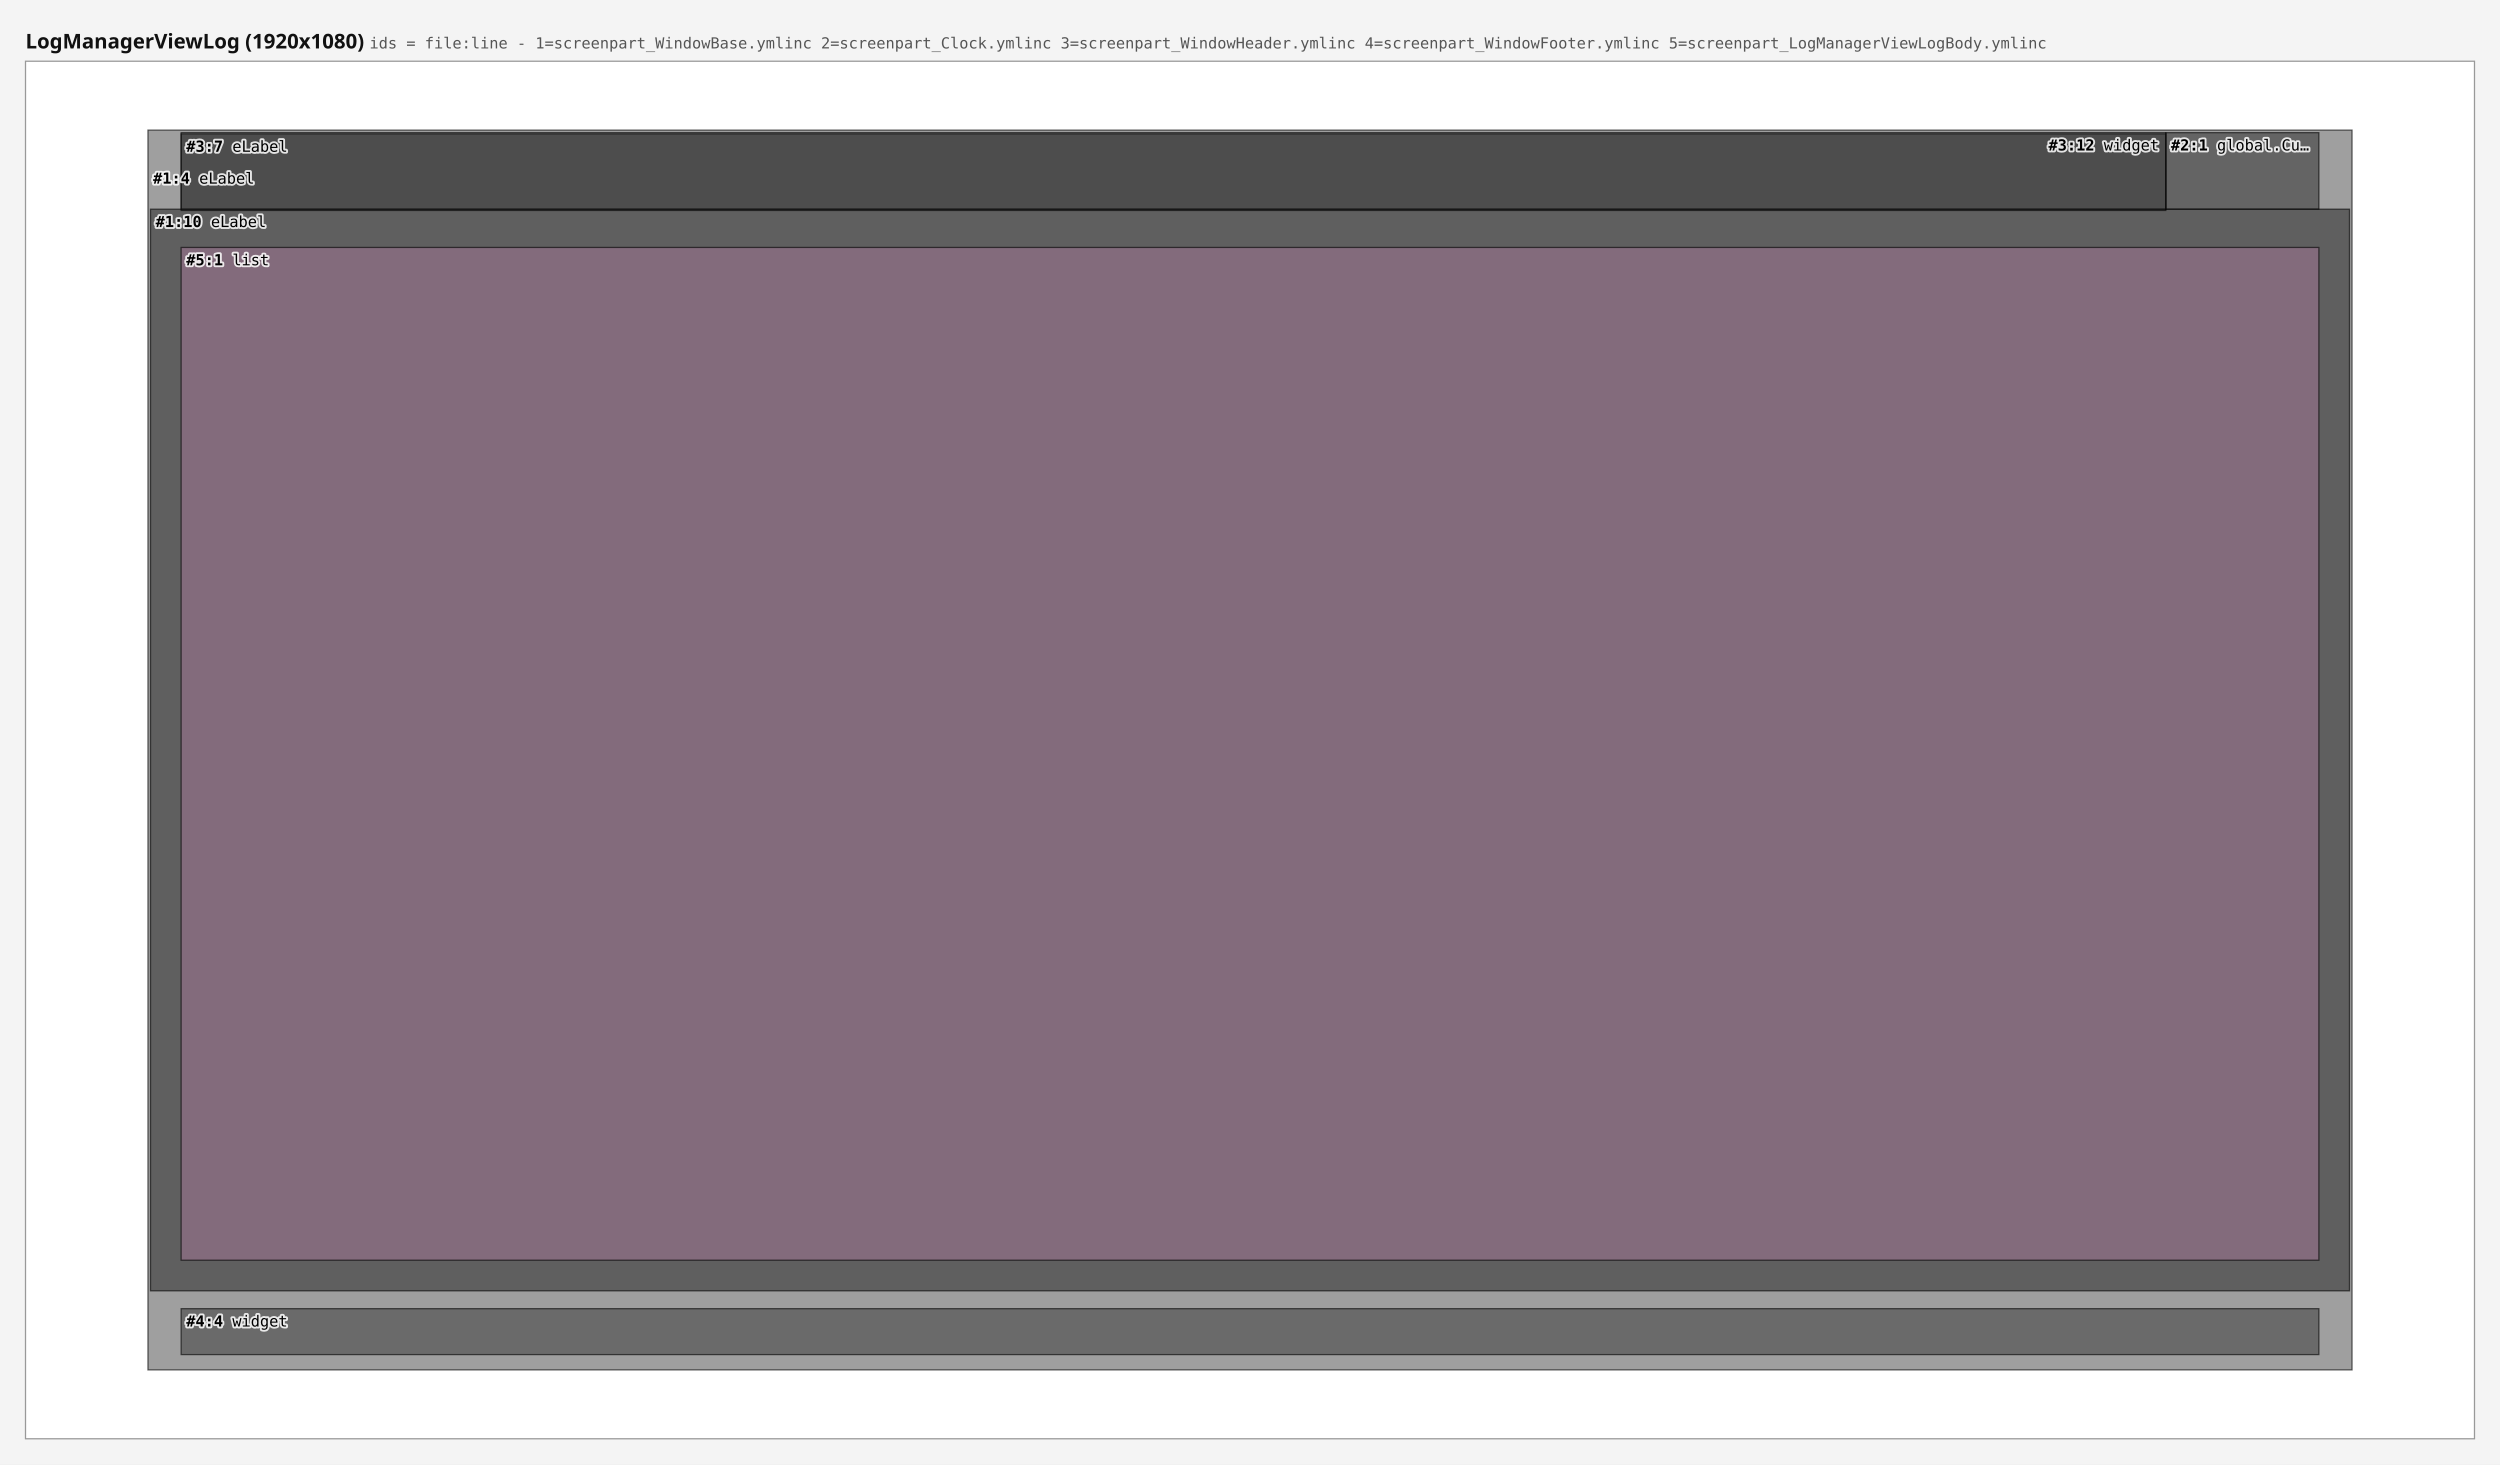
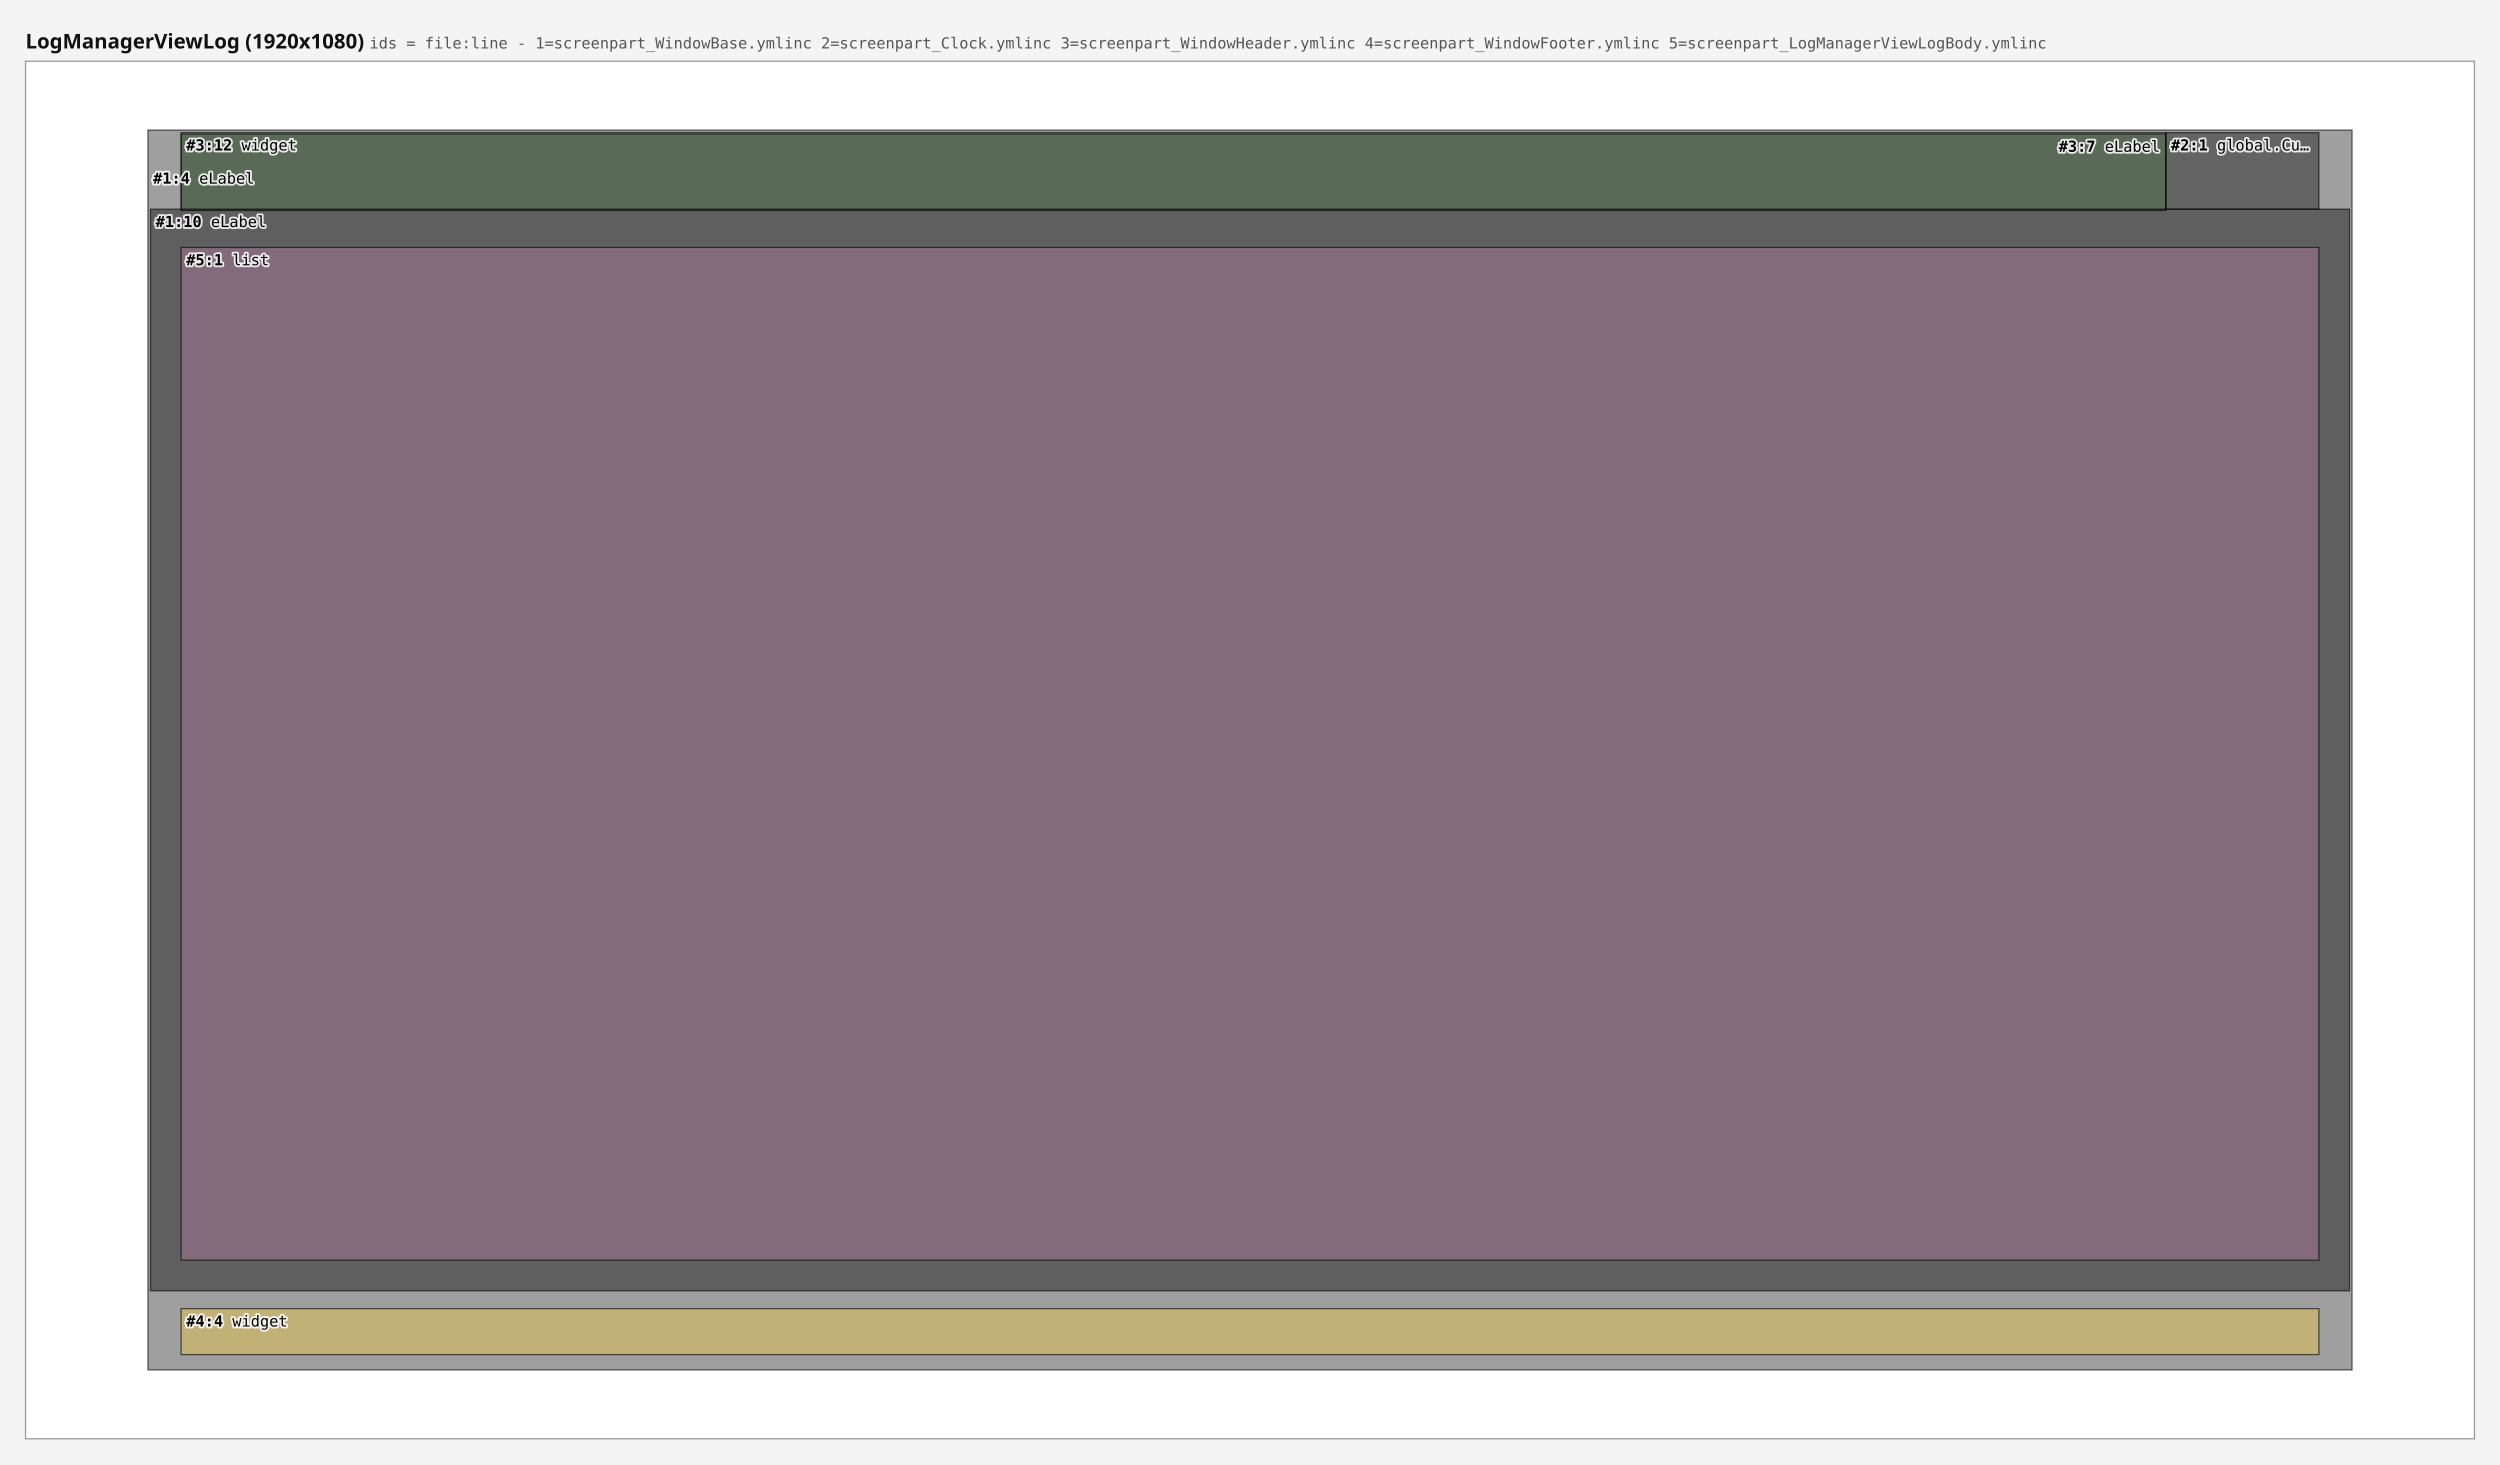
<svg xmlns="http://www.w3.org/2000/svg" width="1960" height="1148" viewBox="0 0 1960 1148">
  <rect x="0" y="0" width="1960" height="1148" fill="#f4f4f4" />
  <text x="20" y="38" font-family="sans-serif" font-size="16" font-weight="bold" fill="#111111">LogManagerViewLog (1920x1080) <tspan font-family="monospace" font-size="12" font-weight="normal" fill="#555555">ids = file:line - 1=screenpart_WindowBase.ymlinc  2=screenpart_Clock.ymlinc  3=screenpart_WindowHeader.ymlinc  4=screenpart_WindowFooter.ymlinc  5=screenpart_LogManagerViewLogBody.ymlinc</tspan>
  </text>
  <g data-screen="0" transform="translate(20,48)">
    <rect x="0" y="0" width="1920" height="1080" fill="#ffffff" stroke="#999999" stroke-width="1" />
    <rect data-ref="0:0" data-src="screenpart_WindowBase.ymlinc:4" x="96" y="54" width="1728" height="972" fill="#2c2c2c" fill-opacity="0.45" stroke="#000000" stroke-opacity="0.6" stroke-width="1" />
    <rect data-ref="0:1" data-src="screenpart_WindowBase.ymlinc:10" x="98" y="116" width="1724" height="848" fill="#121212" fill-opacity="0.45" stroke="#000000" stroke-opacity="0.6" stroke-width="1" />
+     <rect data-ref="0:4" data-src="screenpart_WindowHeader.ymlinc:12" x="122" y="56" width="1556" height="60" fill="#59a14f" fill-opacity="0.45" stroke="#000000" stroke-opacity="0.6" stroke-width="1" />
    <rect data-ref="0:6" data-src="screenpart_LogManagerViewLogBody.ymlinc:1" x="122" y="146" width="1676" height="794" fill="#b07aa1" fill-opacity="0.45" stroke="#000000" stroke-opacity="0.6" stroke-width="1" />
-     <rect data-ref="0:5" data-src="screenpart_WindowFooter.ymlinc:4" x="122" y="978" width="1676" height="36" fill="#2c2c2c" fill-opacity="0.45" stroke="#000000" stroke-opacity="0.6" stroke-width="1" />
+     <rect data-ref="0:5" data-src="screenpart_WindowFooter.ymlinc:4" x="122" y="978" width="1676" height="36" fill="#edc948" fill-opacity="0.45" stroke="#000000" stroke-opacity="0.6" stroke-width="1" />
    <rect data-ref="0:3" data-src="screenpart_WindowHeader.ymlinc:7" x="122" y="57" width="1556" height="60" fill="#2c2c2c" fill-opacity="0.45" stroke="#000000" stroke-opacity="0.6" stroke-width="1" />
    <rect data-ref="0:2" data-src="screenpart_Clock.ymlinc:1" x="1678" y="56" width="120" height="60" fill="#1d1d1d" fill-opacity="0.45" stroke="#000000" stroke-opacity="0.6" stroke-width="1" />
-     <rect data-ref="0:4" data-src="screenpart_WindowHeader.ymlinc:12" x="122" y="56" width="1556" height="60" fill="#2c2c2c" fill-opacity="0.45" stroke="#000000" stroke-opacity="0.6" stroke-width="1" />
    <g pointer-events="none" font-family="monospace" font-size="12" fill="#000000" stroke="#ffffff" stroke-width="3" stroke-opacity="0.85" stroke-linejoin="round" paint-order="stroke">
      <text x="100" y="96">
        <tspan font-weight="bold">#1:4</tspan> eLabel</text>
      <text x="102" y="130">
        <tspan font-weight="bold">#1:10</tspan> eLabel</text>
+       <text x="126" y="70">
+         <tspan font-weight="bold">#3:12</tspan> widget</text>
      <text x="126" y="160">
        <tspan font-weight="bold">#5:1</tspan> list</text>
      <text x="126" y="992">
        <tspan font-weight="bold">#4:4</tspan> widget</text>
-       <text x="126" y="71">
+       <text x="1594" y="71">
        <tspan font-weight="bold">#3:7</tspan> eLabel</text>
      <text x="1682" y="70">
        <tspan font-weight="bold">#2:1</tspan> global.Cu…</text>
-       <text x="1586" y="70">
-         <tspan font-weight="bold">#3:12</tspan> widget</text>
    </g>
  </g>
</svg>
